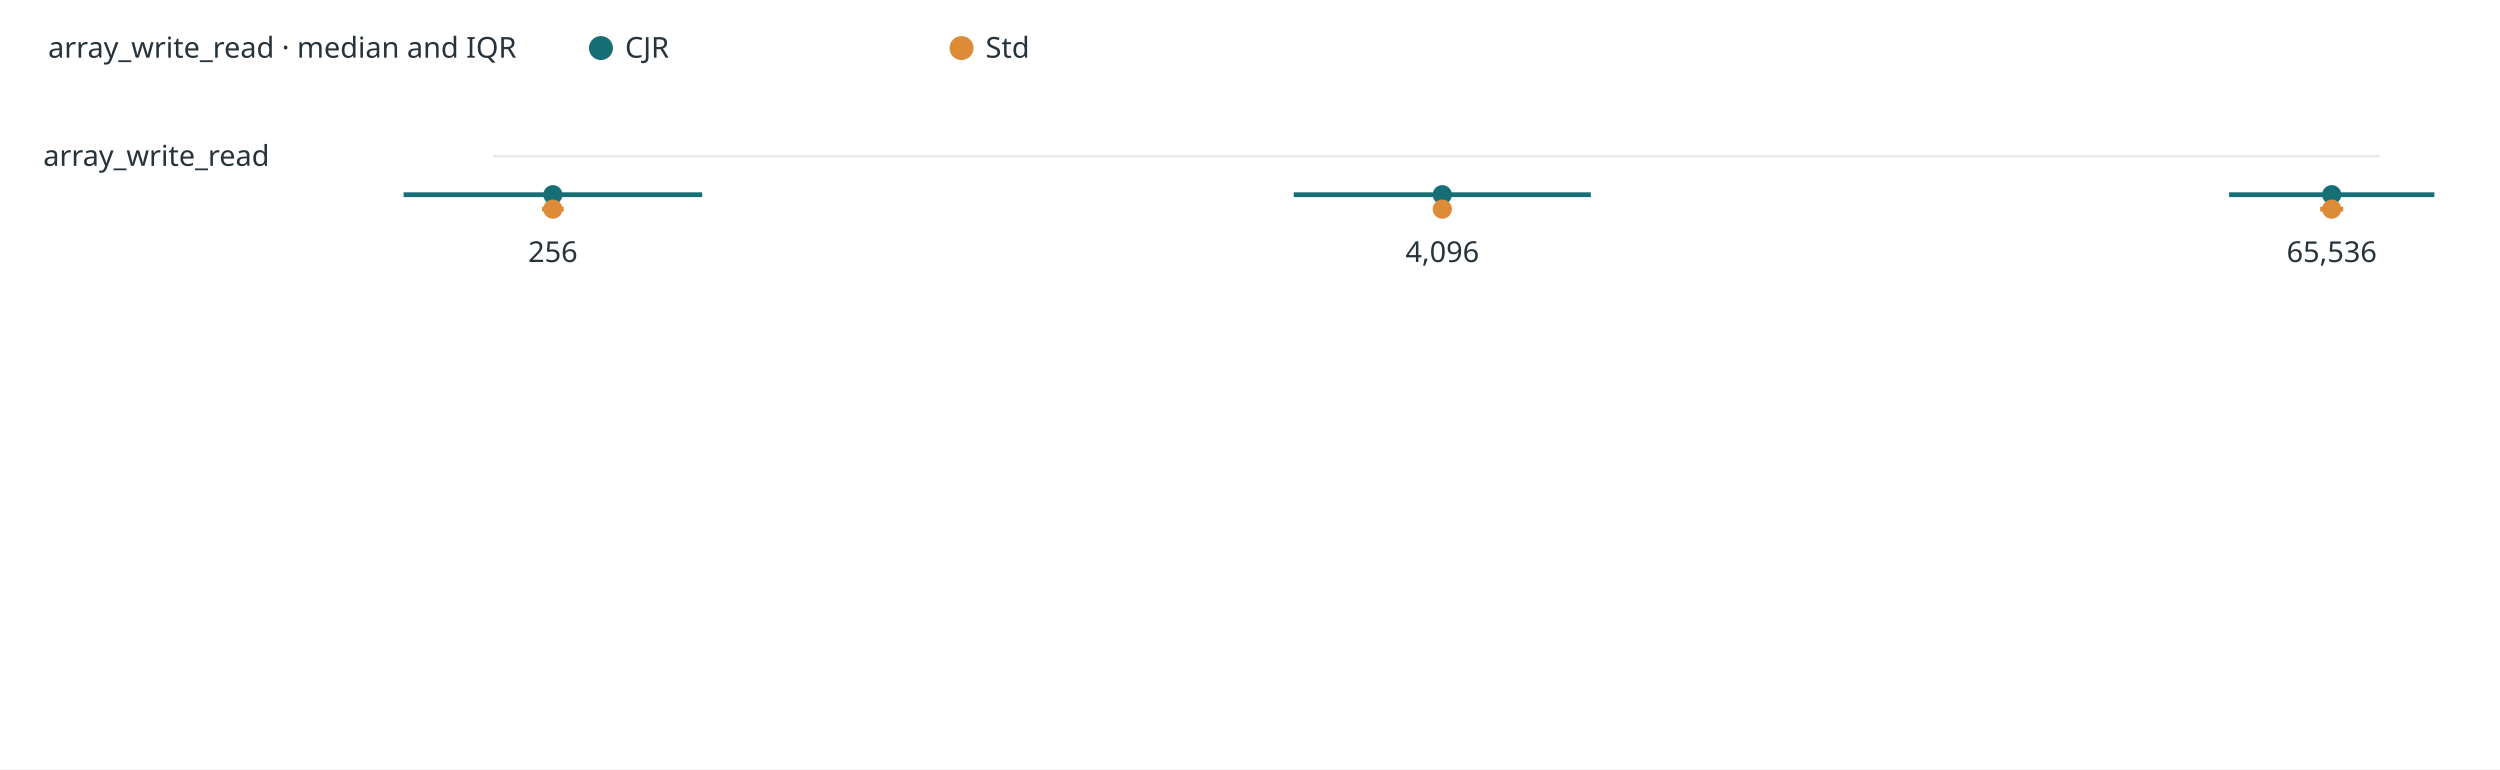
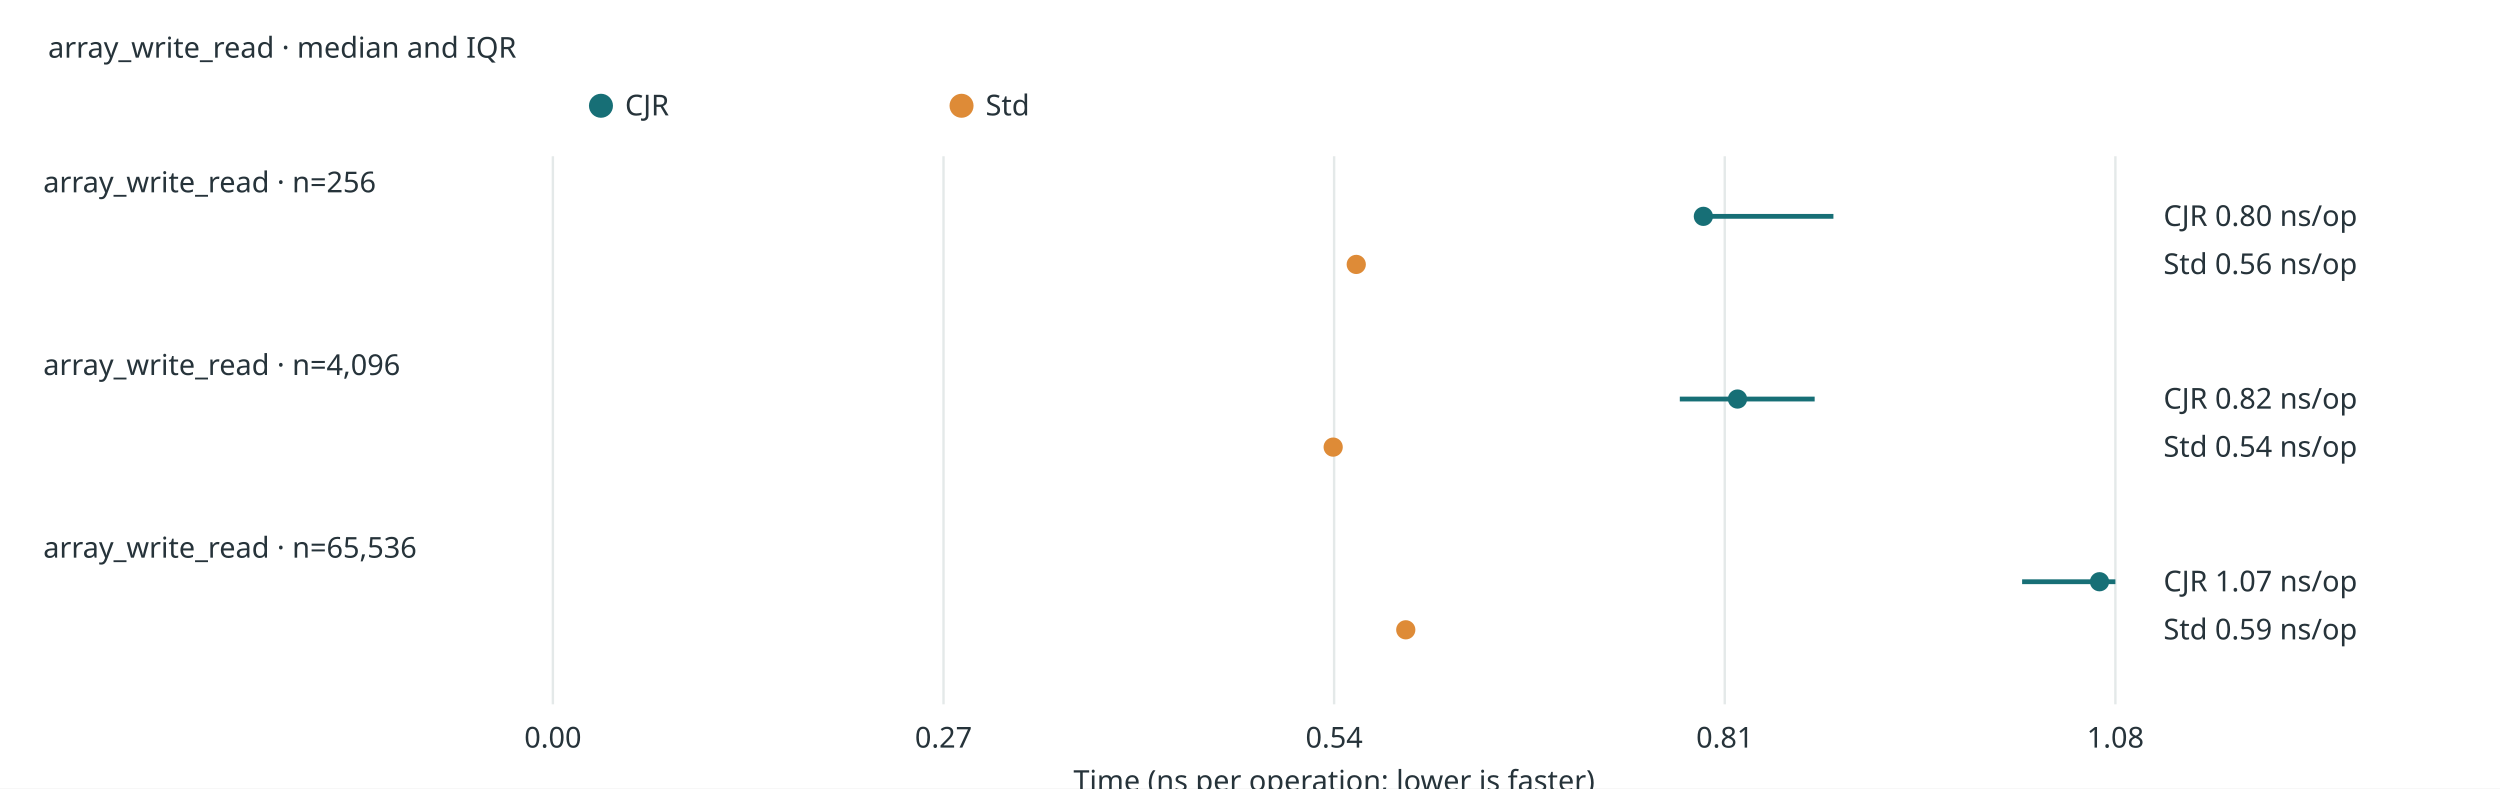
- <svg xmlns="http://www.w3.org/2000/svg" viewBox="0 0 1040 320" role="img">
+ <svg xmlns="http://www.w3.org/2000/svg" viewBox="0 0 1040 328" role="img">
  <style>text{font:12px system-ui;fill:#26333a}.axis{stroke:#9aa7aa}.grid{stroke:#e4e9e9}</style>
  <rect width="100%" height="100%" fill="white" />
  <text x="20" y="24" font-size="17">array_write_read · median and IQR</text>
-   <circle cx="250" cy="20" r="5" fill="#176f76" />
-   <text x="260" y="24">CJR</text>
-   <circle cx="400" cy="20" r="5" fill="#de8b37" />
-   <text x="410" y="24">Std</text>
-   <text x="18" y="69">array_write_read</text>
-   <path d="M 205 65 H 990" class="grid" />
-   <path d="M 167.9 81 H 292.1" stroke="#176f76" stroke-width="2" />
-   <circle cx="230.0" cy="81" r="4" fill="#176f76" />
-   <path d="M 538.2 81 H 661.8" stroke="#176f76" stroke-width="2" />
-   <circle cx="600.0" cy="81" r="4" fill="#176f76" />
-   <path d="M 927.3 81 H 1012.7" stroke="#176f76" stroke-width="2" />
-   <circle cx="970.0" cy="81" r="4" fill="#176f76" />
-   <path d="M 225.5 87 H 234.5" stroke="#de8b37" stroke-width="2" />
-   <circle cx="230.0" cy="87" r="4" fill="#de8b37" />
-   <path d="M 596.5 87 H 603.5" stroke="#de8b37" stroke-width="2" />
-   <circle cx="600.0" cy="87" r="4" fill="#de8b37" />
-   <path d="M 965.2 87 H 974.8" stroke="#de8b37" stroke-width="2" />
-   <circle cx="970.0" cy="87" r="4" fill="#de8b37" />
-   <text x="230.0" y="109" text-anchor="middle">256</text>
-   <text x="600.0" y="109" text-anchor="middle">4,096</text>
-   <text x="970.0" y="109" text-anchor="middle">65,536</text>
+   <circle cx="250" cy="44" r="5" fill="#176f76" />
+   <text x="260" y="48">CJR</text>
+   <circle cx="400" cy="44" r="5" fill="#de8b37" />
+   <text x="410" y="48">Std</text>
+   <path d="M 230.0 65 V 293" class="grid" />
+   <text x="230.0" y="311" text-anchor="middle">0.00</text>
+   <path d="M 392.5 65 V 293" class="grid" />
+   <text x="392.5" y="311" text-anchor="middle">0.27</text>
+   <path d="M 555.0 65 V 293" class="grid" />
+   <text x="555.0" y="311" text-anchor="middle">0.54</text>
+   <path d="M 717.5 65 V 293" class="grid" />
+   <text x="717.5" y="311" text-anchor="middle">0.81</text>
+   <path d="M 880.0 65 V 293" class="grid" />
+   <text x="880.0" y="311" text-anchor="middle">1.08</text>
+   <text x="555" y="329" text-anchor="middle">Time (ns per operation; lower is faster)</text>
+   <text x="18" y="80">array_write_read · n=256</text>
+   <g>
+     <path d="M 706.3 90 H 762.7" stroke="#176f76" stroke-width="2" />
+     <circle cx="708.6" cy="90" r="4" fill="#176f76" />
+     <text x="900" y="94">CJR 0.80 ns/op</text>
+   </g>
+   <g>
+     <path d="M 561.4 110 H 565.5" stroke="#de8b37" stroke-width="2" />
+     <circle cx="564.2" cy="110" r="4" fill="#de8b37" />
+     <text x="900" y="114">Std 0.56 ns/op</text>
+   </g>
+   <text x="18" y="156">array_write_read · n=4,096</text>
+   <g>
+     <path d="M 698.8 166 H 754.9" stroke="#176f76" stroke-width="2" />
+     <circle cx="722.8" cy="166" r="4" fill="#176f76" />
+     <text x="900" y="170">CJR 0.82 ns/op</text>
+   </g>
+   <g>
+     <path d="M 552.9 186 H 556.1" stroke="#de8b37" stroke-width="2" />
+     <circle cx="554.6" cy="186" r="4" fill="#de8b37" />
+     <text x="900" y="190">Std 0.54 ns/op</text>
+   </g>
+   <text x="18" y="232">array_write_read · n=65,536</text>
+   <g>
+     <path d="M 841.2 242 H 880.0" stroke="#176f76" stroke-width="2" />
+     <circle cx="873.4" cy="242" r="4" fill="#176f76" />
+     <text x="900" y="246">CJR 1.07 ns/op</text>
+   </g>
+   <g>
+     <path d="M 582.6 262 H 587.0" stroke="#de8b37" stroke-width="2" />
+     <circle cx="584.8" cy="262" r="4" fill="#de8b37" />
+     <text x="900" y="266">Std 0.59 ns/op</text>
+   </g>
</svg>
